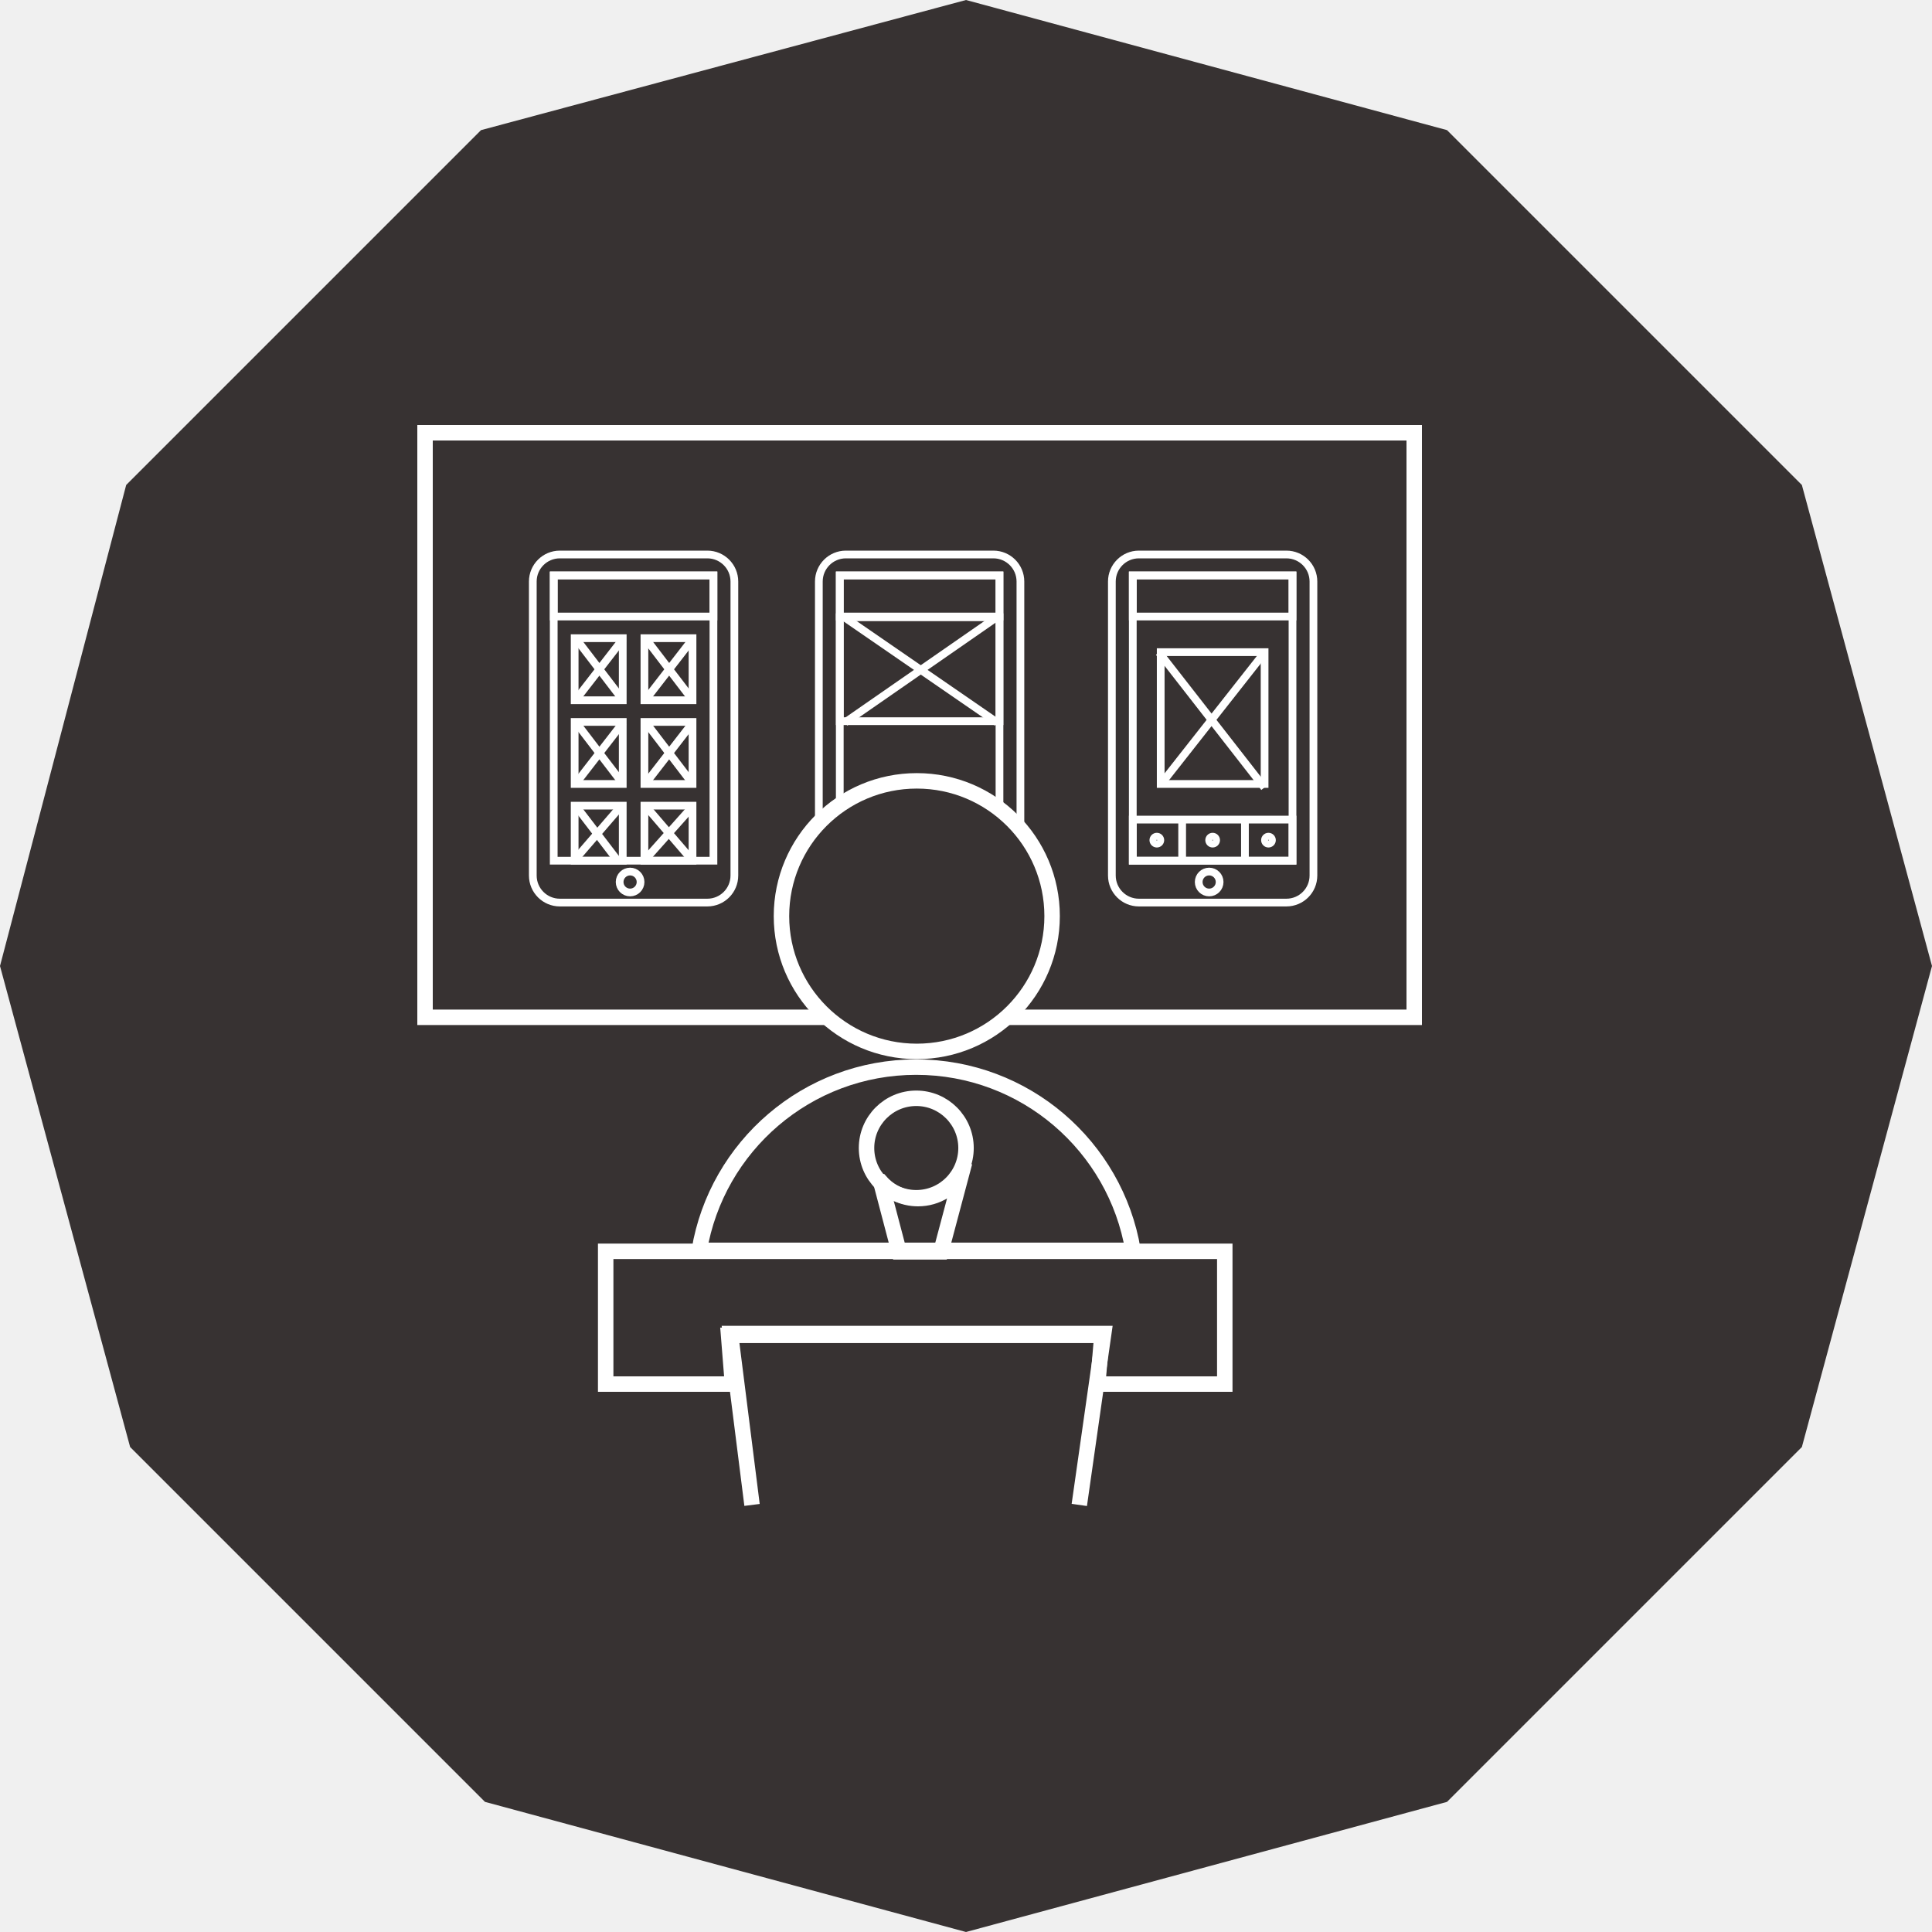
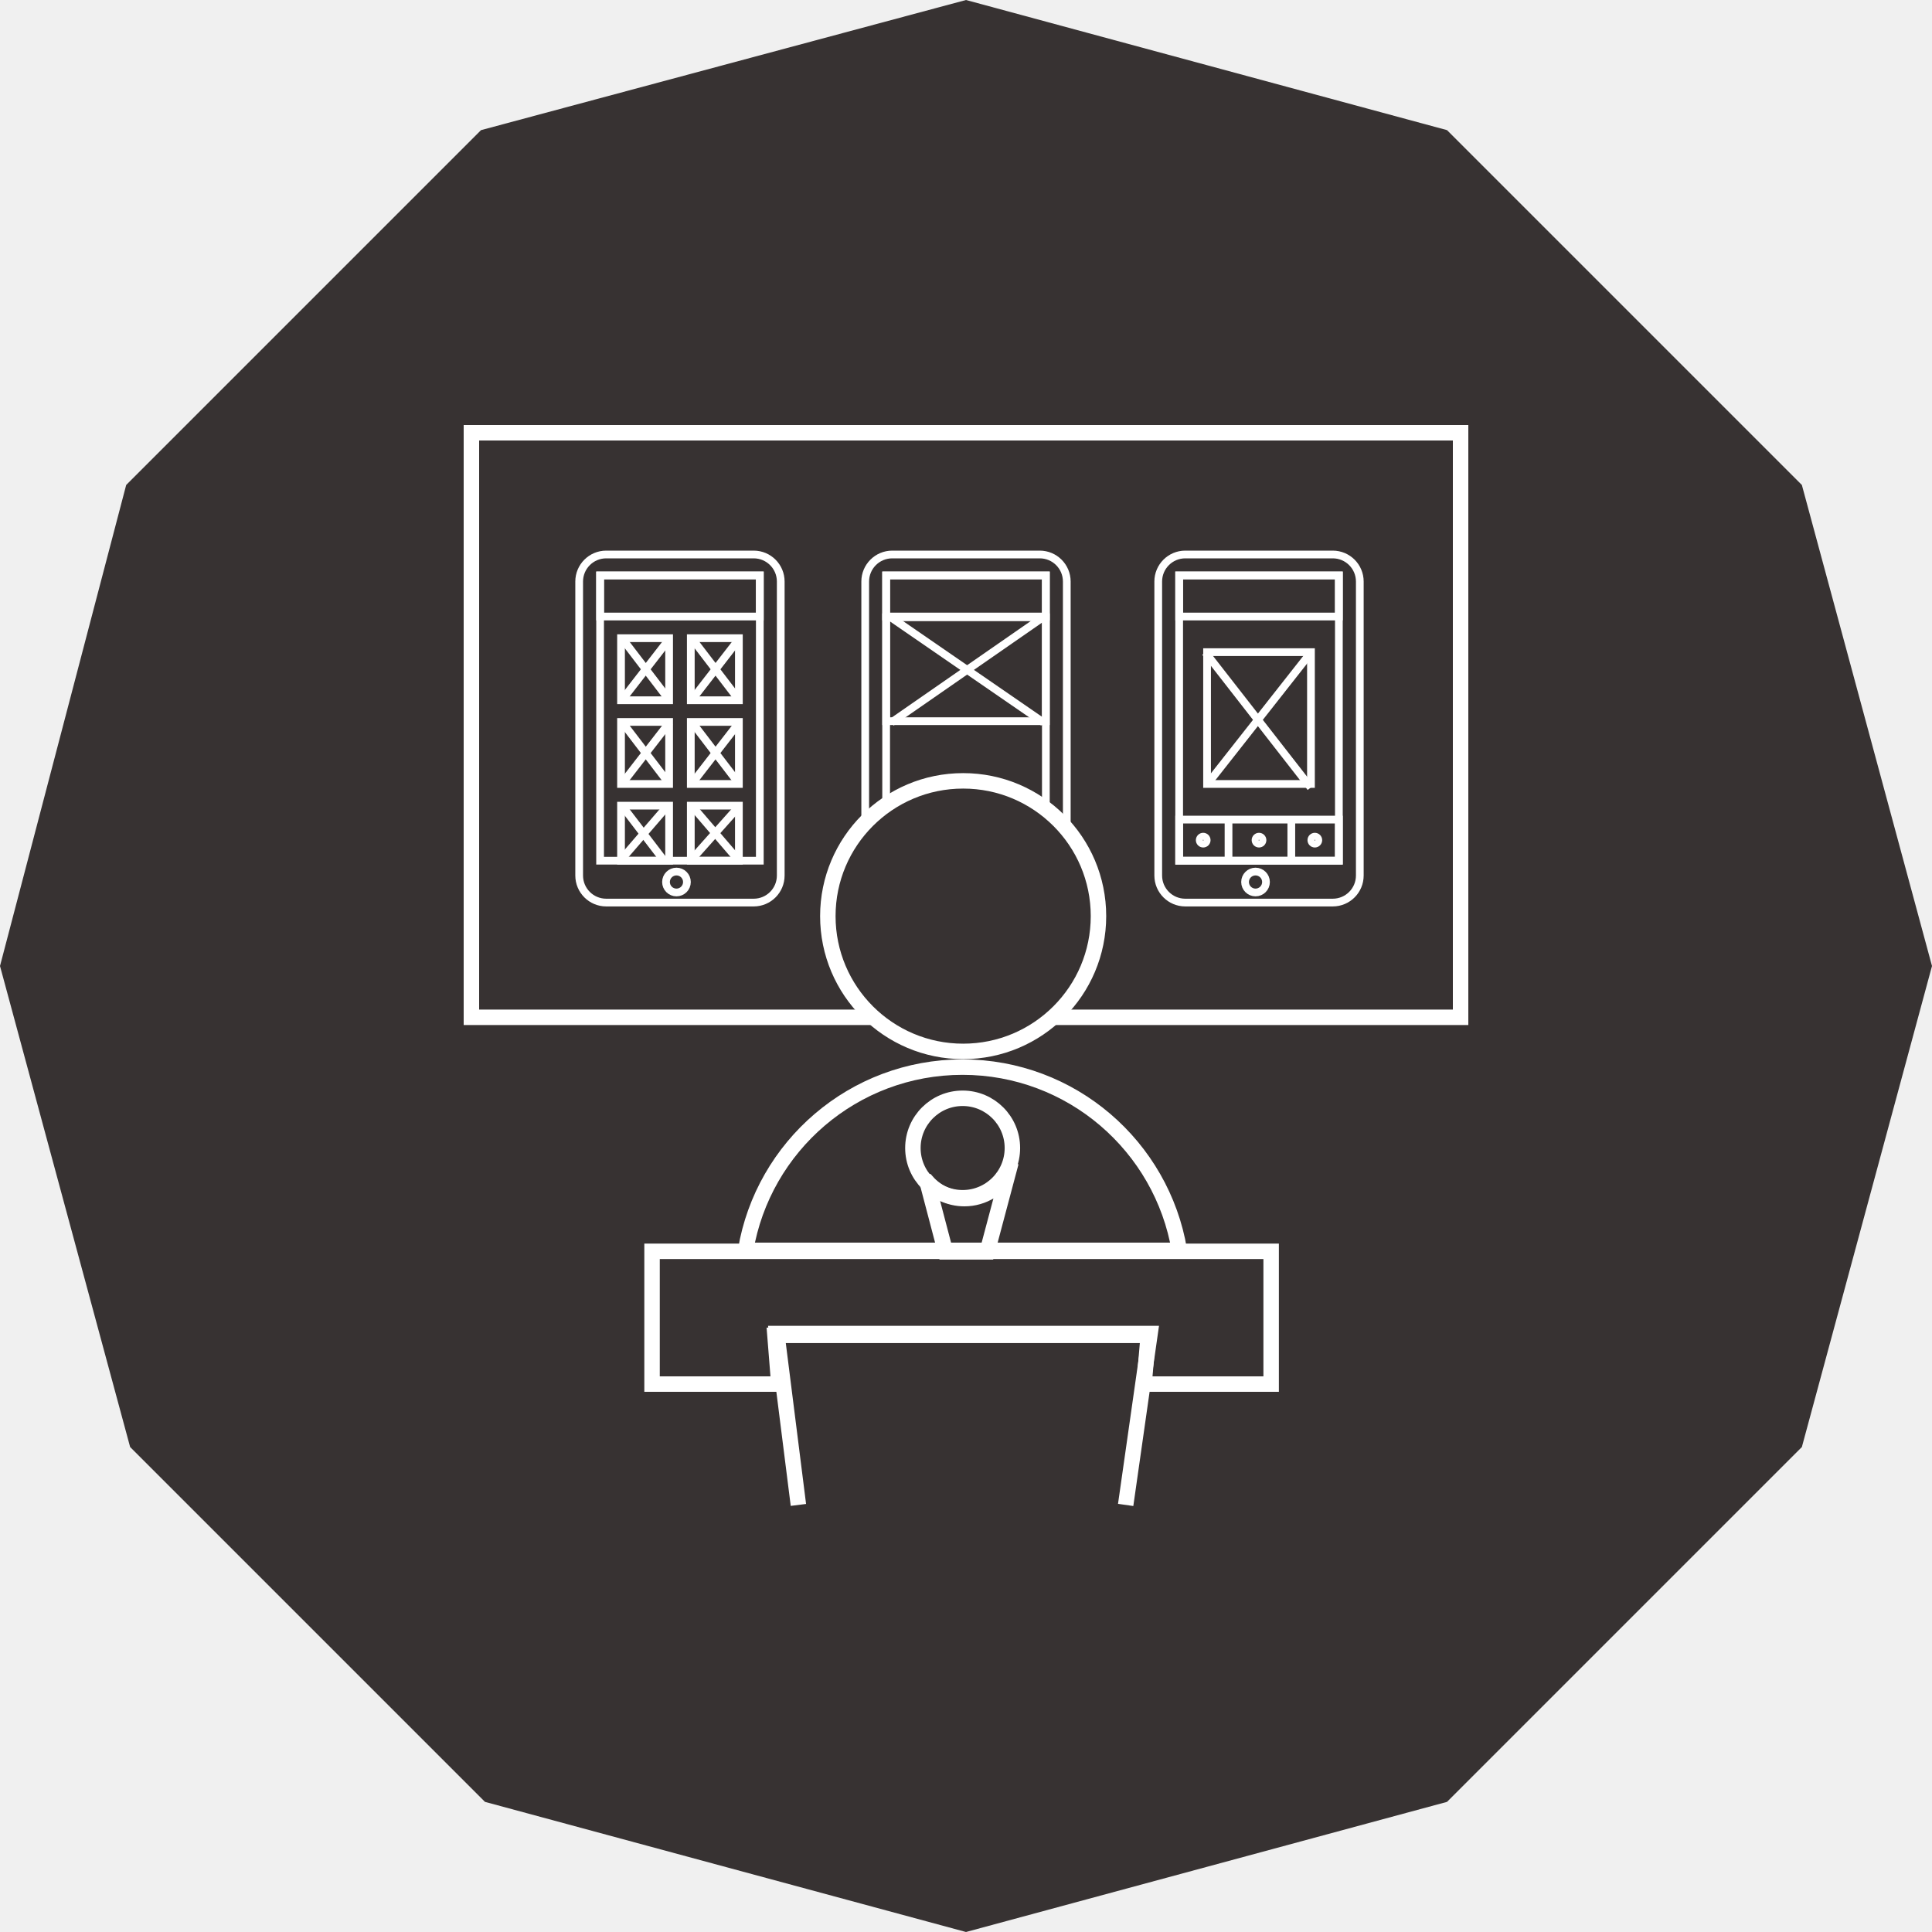
<svg xmlns="http://www.w3.org/2000/svg" xmlns:xlink="http://www.w3.org/1999/xlink" width="250px" height="250px" viewBox="0 0 250 250" version="1.1">
  <defs>
    <rect id="path-1" x="0" y="0" width="27.083" height="46.042" rx="4" />
    <mask id="mask-2" maskContentUnits="userSpaceOnUse" maskUnits="objectBoundingBox" x="0" y="0" width="27.083" height="46.042" fill="white">
      <use xlink:href="#path-1" />
    </mask>
    <rect id="path-3" x="2.708" y="2.708" width="21.667" height="37.917" />
    <mask id="mask-4" maskContentUnits="userSpaceOnUse" maskUnits="objectBoundingBox" x="0" y="0" width="21.667" height="37.917" fill="white">
      <use xlink:href="#path-3" />
    </mask>
    <rect id="path-5" x="19.861" y="27.083" width="7.222" height="9.028" />
    <mask id="mask-6" maskContentUnits="userSpaceOnUse" maskUnits="objectBoundingBox" x="0" y="0" width="7.222" height="9.028" fill="white">
      <use xlink:href="#path-5" />
    </mask>
    <rect id="path-7" x="28.889" y="27.083" width="7.222" height="9.028" />
    <mask id="mask-8" maskContentUnits="userSpaceOnUse" maskUnits="objectBoundingBox" x="0" y="0" width="7.222" height="9.028" fill="white">
      <use xlink:href="#path-7" />
    </mask>
    <rect id="path-9" x="19.861" y="37.917" width="7.222" height="9.028" />
    <mask id="mask-10" maskContentUnits="userSpaceOnUse" maskUnits="objectBoundingBox" x="0" y="0" width="7.222" height="9.028" fill="white">
      <use xlink:href="#path-9" />
    </mask>
    <rect id="path-11" x="28.889" y="37.917" width="7.222" height="9.028" />
    <mask id="mask-12" maskContentUnits="userSpaceOnUse" maskUnits="objectBoundingBox" x="0" y="0" width="7.222" height="9.028" fill="white">
      <use xlink:href="#path-11" />
    </mask>
    <rect id="path-13" x="19.861" y="48.75" width="7.222" height="8.125" />
    <mask id="mask-14" maskContentUnits="userSpaceOnUse" maskUnits="objectBoundingBox" x="0" y="0" width="7.222" height="8.125" fill="white">
      <use xlink:href="#path-13" />
    </mask>
    <rect id="path-15" x="28.889" y="48.75" width="7.222" height="8.125" />
    <mask id="mask-16" maskContentUnits="userSpaceOnUse" maskUnits="objectBoundingBox" x="0" y="0" width="7.222" height="8.125" fill="white">
      <use xlink:href="#path-15" />
    </mask>
    <rect id="path-17" x="17.153" y="18.958" width="21.667" height="6.319" />
    <mask id="mask-18" maskContentUnits="userSpaceOnUse" maskUnits="objectBoundingBox" x="0" y="0" width="21.667" height="6.319" fill="white">
      <use xlink:href="#path-17" />
    </mask>
    <rect id="path-19" x="0" y="0" width="27.083" height="46.042" rx="4" />
    <mask id="mask-20" maskContentUnits="userSpaceOnUse" maskUnits="objectBoundingBox" x="0" y="0" width="27.083" height="46.042" fill="white">
      <use xlink:href="#path-19" />
    </mask>
    <rect id="path-21" x="2.708" y="2.708" width="21.667" height="37.917" />
    <mask id="mask-22" maskContentUnits="userSpaceOnUse" maskUnits="objectBoundingBox" x="0" y="0" width="21.667" height="37.917" fill="white">
      <use xlink:href="#path-21" />
    </mask>
    <rect id="path-23" x="2.708" y="2.708" width="21.667" height="6.319" />
    <mask id="mask-24" maskContentUnits="userSpaceOnUse" maskUnits="objectBoundingBox" x="0" y="0" width="21.667" height="6.319" fill="white">
      <use xlink:href="#path-23" />
    </mask>
    <rect id="path-25" x="0" y="0" width="21.667" height="6.319" />
    <mask id="mask-26" maskContentUnits="userSpaceOnUse" maskUnits="objectBoundingBox" x="0" y="0" width="21.667" height="6.319" fill="white">
      <use xlink:href="#path-25" />
    </mask>
    <rect id="path-27" x="0" y="0" width="27.083" height="46.042" rx="4" />
    <mask id="mask-28" maskContentUnits="userSpaceOnUse" maskUnits="objectBoundingBox" x="0" y="0" width="27.083" height="46.042" fill="white">
      <use xlink:href="#path-27" />
    </mask>
    <rect id="path-29" x="2.708" y="2.708" width="21.667" height="37.917" />
    <mask id="mask-30" maskContentUnits="userSpaceOnUse" maskUnits="objectBoundingBox" x="0" y="0" width="21.667" height="37.917" fill="white">
      <use xlink:href="#path-29" />
    </mask>
    <rect id="path-31" x="6.319" y="12.639" width="14.444" height="18.056" />
    <mask id="mask-32" maskContentUnits="userSpaceOnUse" maskUnits="objectBoundingBox" x="0" y="0" width="14.444" height="18.056" fill="white">
      <use xlink:href="#path-31" />
    </mask>
    <rect id="path-33" x="2.708" y="2.708" width="21.667" height="6.319" />
    <mask id="mask-34" maskContentUnits="userSpaceOnUse" maskUnits="objectBoundingBox" x="0" y="0" width="21.667" height="6.319" fill="white">
      <use xlink:href="#path-33" />
    </mask>
    <rect id="path-35" x="0" y="0" width="21.667" height="6.319" />
    <mask id="mask-36" maskContentUnits="userSpaceOnUse" maskUnits="objectBoundingBox" x="0" y="0" width="21.667" height="6.319" fill="white">
      <use xlink:href="#path-35" />
    </mask>
    <rect id="path-37" x="54.167" y="24.375" width="21.667" height="14.444" />
    <mask id="mask-38" maskContentUnits="userSpaceOnUse" maskUnits="objectBoundingBox" x="0" y="0" width="21.667" height="14.444" fill="white">
      <use xlink:href="#path-37" />
    </mask>
    <rect id="path-39" x="0" y="0" width="130" height="77.639" />
    <mask id="mask-40" maskContentUnits="userSpaceOnUse" maskUnits="objectBoundingBox" x="0" y="0" width="130" height="77.639" fill="white">
      <use xlink:href="#path-39" />
    </mask>
  </defs>
  <g id="Page-1" stroke="none" stroke-width="1" fill="none" fill-rule="evenodd">
    <g id="indication" transform="translate(-595, -248)">
      <g id="stakeholder" transform="translate(569, 248)">
        <g id="icon_02" transform="translate(26, 0)">
          <polygon id="Path-Copy" fill="#373232" points="233.161 62.755 187.245 16.839 125 0 62.245 16.839 16.329 62.755 -3.20102299e-14 125 16.839 187.245 62.755 233.161 125 250 187.245 233.161 233.161 187.245 250 125" />
-           <g id="Group" transform="translate(54, 55)" stroke="#FFFFFF">
+           <g id="Group" transform="translate(60, 55)" stroke="#FFFFFF">
            <g id="Group-15" transform="translate(14.44444, 16.25)">
              <ellipse id="Oval-55" cx="13.09" cy="42.882" rx="1.354" ry="1.354" />
              <g id="Group-14" stroke-width="2">
                <use id="Rectangle-2364" mask="url(#mask-2)" xlink:href="#path-1" />
              </g>
              <use id="Rectangle-2364" mask="url(#mask-4)" stroke-width="2" xlink:href="#path-3" />
            </g>
            <use id="Rectangle-2370" mask="url(#mask-6)" stroke-width="2" xlink:href="#path-5" />
            <use id="Rectangle-2370" mask="url(#mask-8)" stroke-width="2" xlink:href="#path-7" />
            <use id="Rectangle-2370" mask="url(#mask-10)" stroke-width="2" xlink:href="#path-9" />
            <use id="Rectangle-2370" mask="url(#mask-12)" stroke-width="2" xlink:href="#path-11" />
            <use id="Rectangle-2370" mask="url(#mask-14)" stroke-width="2" xlink:href="#path-13" />
            <use id="Rectangle-2370" mask="url(#mask-16)" stroke-width="2" xlink:href="#path-15" />
            <use id="Rectangle-2371" mask="url(#mask-18)" stroke-width="2" xlink:href="#path-17" />
            <g id="Group-18" transform="translate(51.45833, 16.25)">
              <g id="Group-15">
                <ellipse id="Oval-55" cx="13.09" cy="42.882" rx="1.354" ry="1.354" />
                <g id="Group-14" stroke-width="2">
                  <use id="Rectangle-2364" mask="url(#mask-20)" xlink:href="#path-19" />
                </g>
                <use id="Rectangle-2364" mask="url(#mask-22)" stroke-width="2" xlink:href="#path-21" />
              </g>
              <use id="Rectangle-2371" mask="url(#mask-24)" stroke-width="2" xlink:href="#path-23" />
              <g id="Group-17" transform="translate(2.708333, 34.30556)">
                <use id="Rectangle-2371" mask="url(#mask-26)" stroke-width="2" xlink:href="#path-25" />
                <path d="M6.887,0.437 L6.887,5.956" id="Path-1058" />
                <path d="M15.012,0.437 L15.012,5.956" id="Path-1058" />
                <ellipse id="Oval-58" cx="3.611" cy="3.16" rx="0.451" ry="0.451" />
                <ellipse id="Oval-58" cx="10.833" cy="3.16" rx="0.451" ry="0.451" />
                <ellipse id="Oval-58" cx="18.056" cy="3.16" rx="0.451" ry="0.451" />
              </g>
            </g>
            <g id="Group-18" transform="translate(89.375, 16.25)">
              <g id="Group-15">
                <ellipse id="Oval-55" cx="13.09" cy="42.882" rx="1.354" ry="1.354" />
                <g id="Group-14" stroke-width="2">
                  <use id="Rectangle-2364" mask="url(#mask-28)" xlink:href="#path-27" />
                </g>
                <use id="Rectangle-2364" mask="url(#mask-30)" stroke-width="2" xlink:href="#path-29" />
              </g>
              <use id="Rectangle-2370" mask="url(#mask-32)" stroke-width="2" xlink:href="#path-31" />
              <use id="Rectangle-2371" mask="url(#mask-34)" stroke-width="2" xlink:href="#path-33" />
              <g id="Group-17" transform="translate(2.708333, 34.30556)">
                <use id="Rectangle-2371" mask="url(#mask-36)" stroke-width="2" xlink:href="#path-35" />
                <path d="M6.887,0.437 L6.887,5.956" id="Path-1058" />
                <path d="M15.012,0.437 L15.012,5.956" id="Path-1058" />
                <circle id="Oval-58" cx="3.611" cy="3.16" r="0.451" />
                <ellipse id="Oval-58" cx="10.833" cy="3.16" rx="0.451" ry="0.451" />
                <ellipse id="Oval-58" cx="18.056" cy="3.16" rx="0.451" ry="0.451" />
              </g>
              <path d="M6.598,13.172 L20.231,30.665" id="Path-1062" />
              <path d="M7.049,29.97 L20.193,13.26" id="Path-1063" />
            </g>
            <use id="Rectangle-2382" mask="url(#mask-38)" stroke-width="2" xlink:href="#path-37" />
            <path d="M55.333,24.925 L75.013,38.479" id="Path-1064" />
            <path d="M55.352,38.479 L75.101,24.778" id="Path-1065" />
            <g id="Group-19" transform="translate(19.86111, 27.08333)">
              <path d="M0.715,0.622 L6.644,8.374" id="Path-1066" />
              <path d="M0.657,8.453 L6.782,0.548" id="Path-1067" />
            </g>
            <g id="Group-19" transform="translate(28.88889, 27.08333)">
              <path d="M0.715,0.622 L6.644,8.374" id="Path-1066" />
              <path d="M0.657,8.453 L6.782,0.548" id="Path-1067" />
            </g>
            <g id="Group-19" transform="translate(28.88889, 37.91667)">
              <path d="M0.715,0.622 L6.644,8.374" id="Path-1066" />
              <path d="M0.657,8.453 L6.782,0.548" id="Path-1067" />
            </g>
            <g id="Group-19" transform="translate(19.86111, 37.91667)">
              <path d="M0.715,0.622 L6.644,8.374" id="Path-1066" />
              <path d="M0.657,8.453 L6.782,0.548" id="Path-1067" />
            </g>
            <g id="Group-19" transform="translate(19.86111, 48.75)">
              <path d="M0.715,0.622 L6.095,7.656" id="Path-1066" />
              <path d="M0.415,7.613 L6.533,0.52" id="Path-1067" />
            </g>
            <g id="Group-19" transform="translate(28.88889, 48.75)">
              <path d="M0.715,0.622 L6.771,7.674" id="Path-1066" />
              <path d="M0.57,7.517 L6.782,0.548" id="Path-1067" />
            </g>
            <use id="Rectangle-2383" mask="url(#mask-40)" stroke-width="4" xlink:href="#path-39" />
            <g id="Group-13" transform="translate(24.375, 46.04167)" stroke-width="2">
              <path d="M57.767,17.504 C57.767,27.172 49.928,35.009 40.257,35.009 C30.586,35.009 22.747,27.172 22.747,17.504 C22.747,7.837 30.586,0 40.257,0 C49.928,0 57.767,7.837 57.767,17.504 L57.767,17.504 Z" id="Stroke-1" fill="#373232" />
              <polyline id="Stroke-3" points="18.938 93.695 16.143 71.517 64.448 71.517 61.286 93.695" />
              <polygon id="Stroke-5" points="0 60.881 0 78.057 16.405 78.057 15.903 71.75 64.208 71.75 63.672 78.057 80.111 78.057 80.111 60.881" />
              <path d="M68.238,60.75 C65.975,47.295 54.275,37.042 40.173,37.042 C26.07,37.042 14.37,47.295 12.107,60.75 L68.238,60.75 L68.238,60.75 Z" id="Stroke-7" />
              <path d="M46.628,47.511 C46.628,51.065 43.746,53.947 40.19,53.947 C36.635,53.947 33.753,51.065 33.753,47.511 C33.753,43.958 36.635,41.076 40.19,41.076 C43.746,41.076 46.628,43.958 46.628,47.511 L46.628,47.511 Z" id="Stroke-9" />
              <path d="M40.418,54.058 C38.495,54.058 36.773,53.21 35.594,51.874 L35.588,51.874 L37.972,60.946 L43.368,60.946 L46.119,50.612 L46.116,50.612 C45.039,52.66 42.894,54.058 40.418,54.058 L40.418,54.058 Z" id="Stroke-11" />
            </g>
          </g>
        </g>
      </g>
    </g>
  </g>
</svg>
